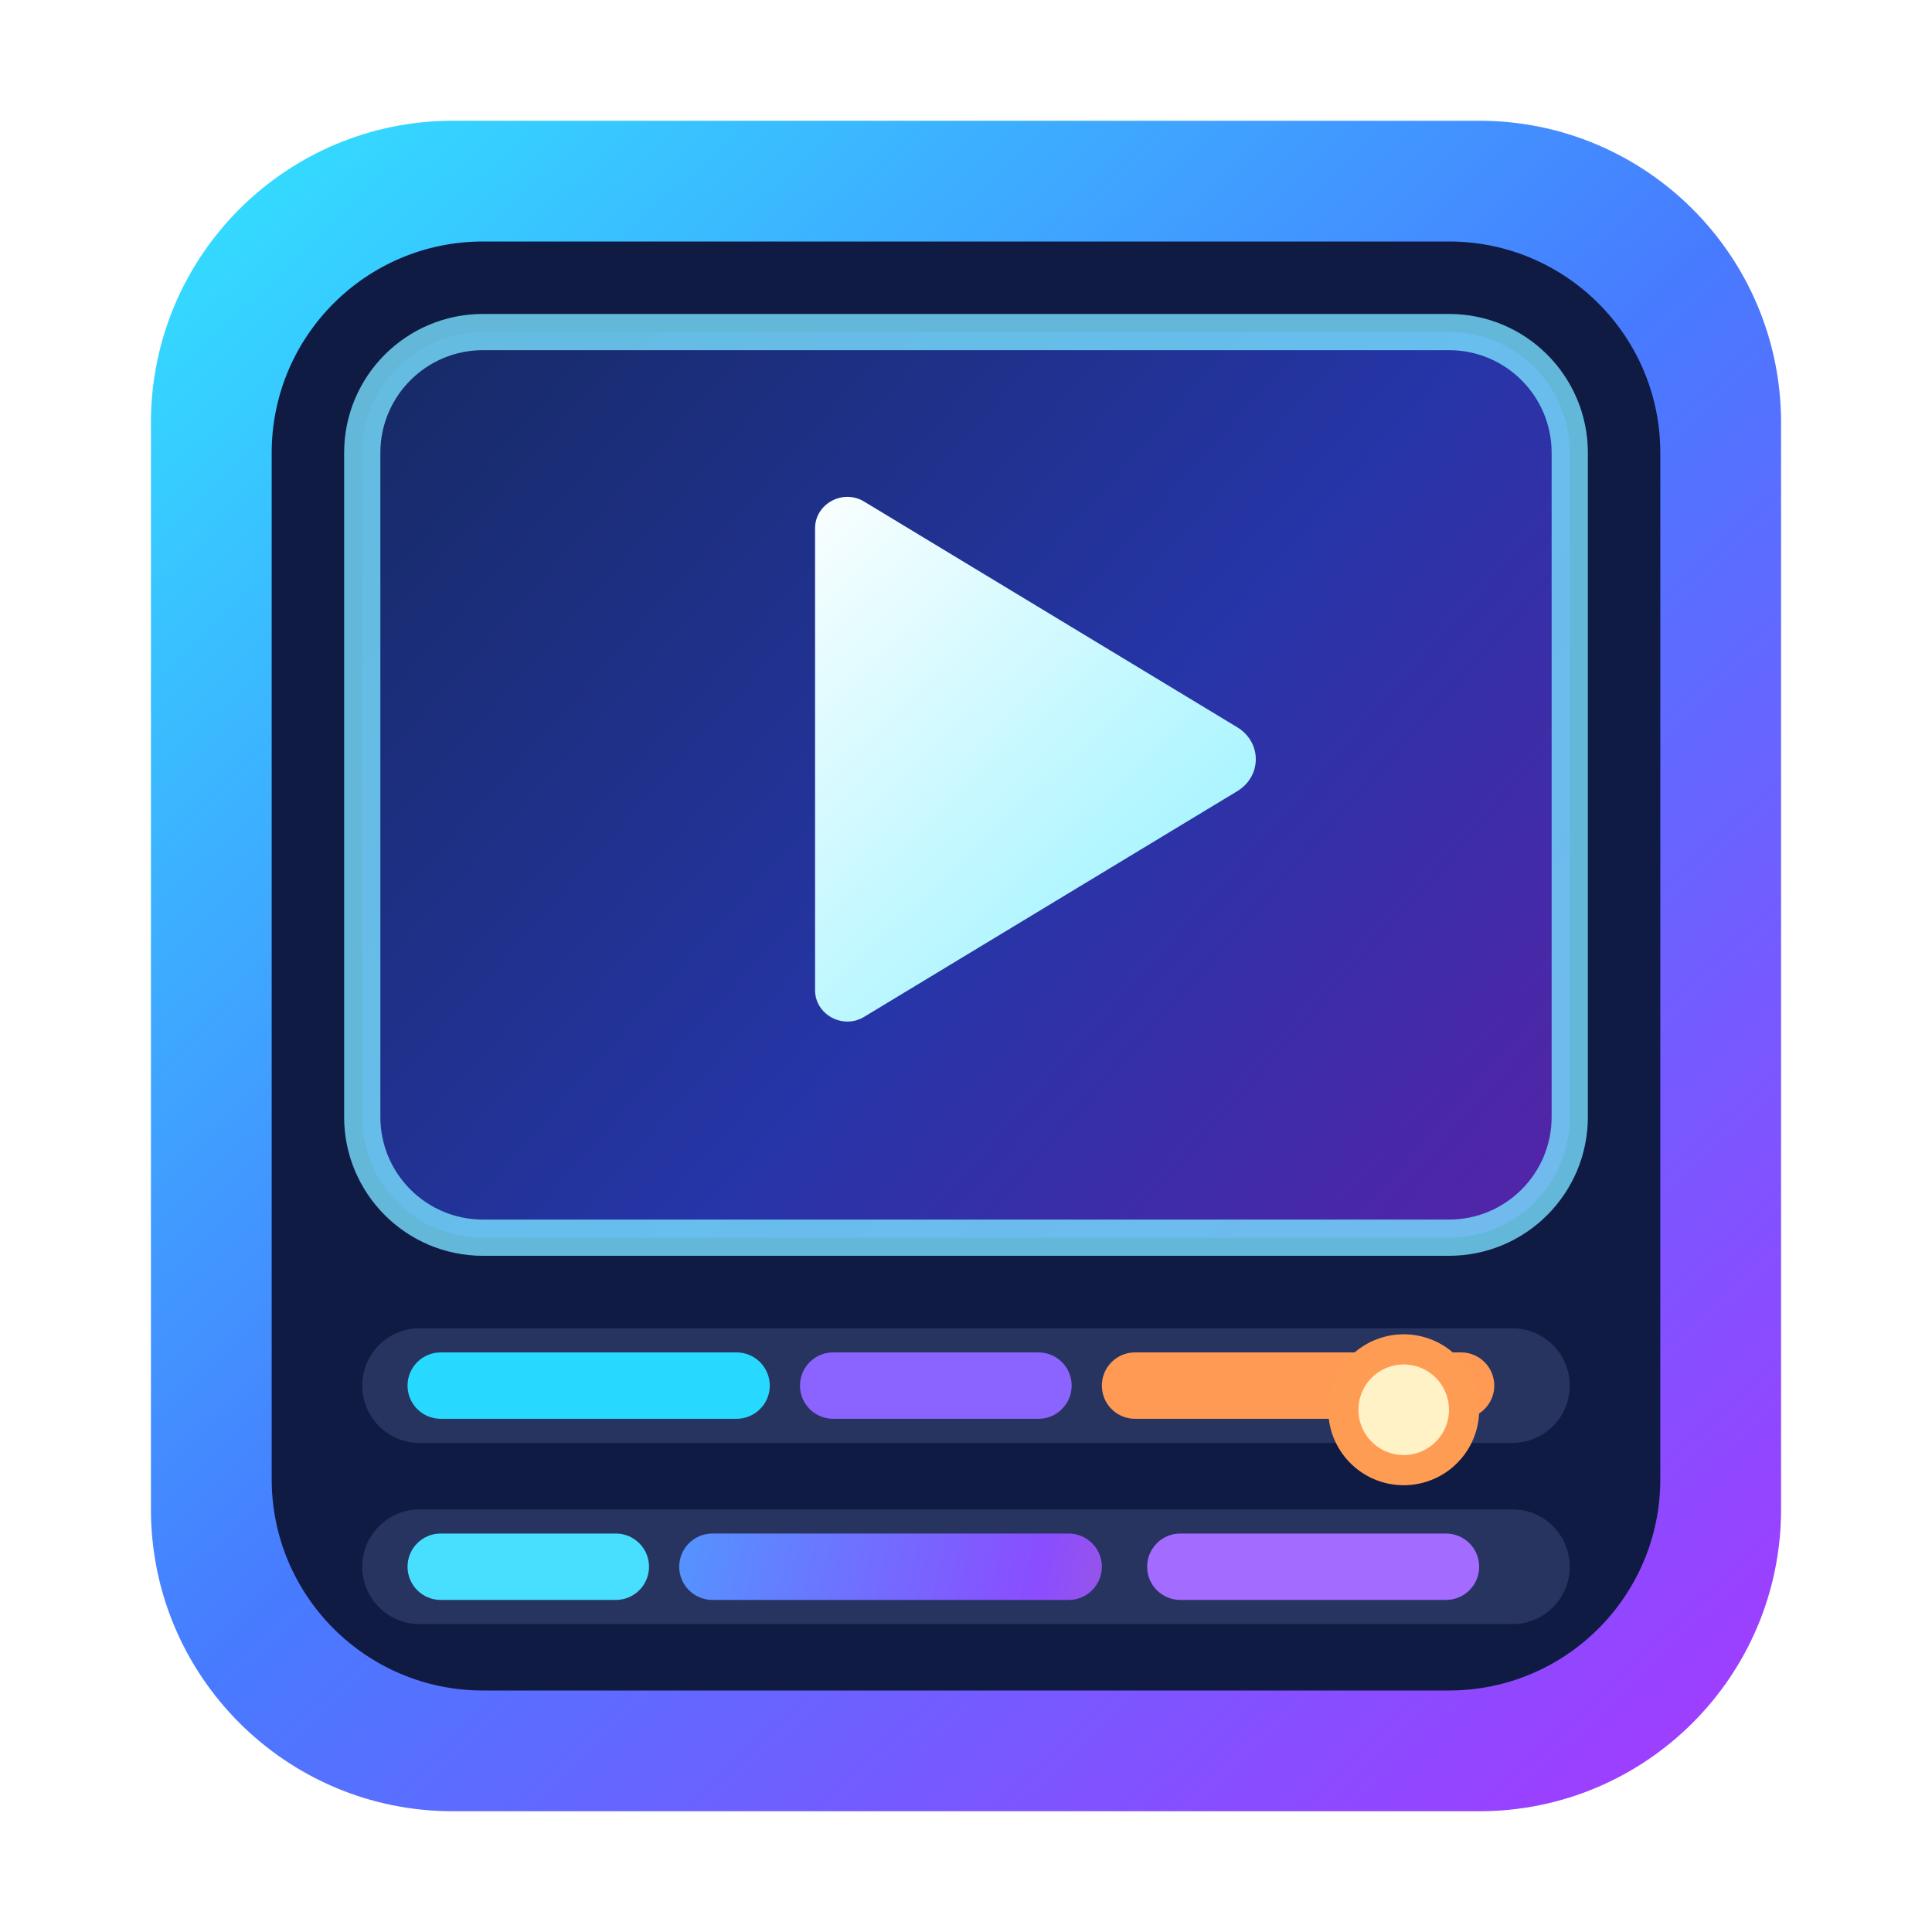
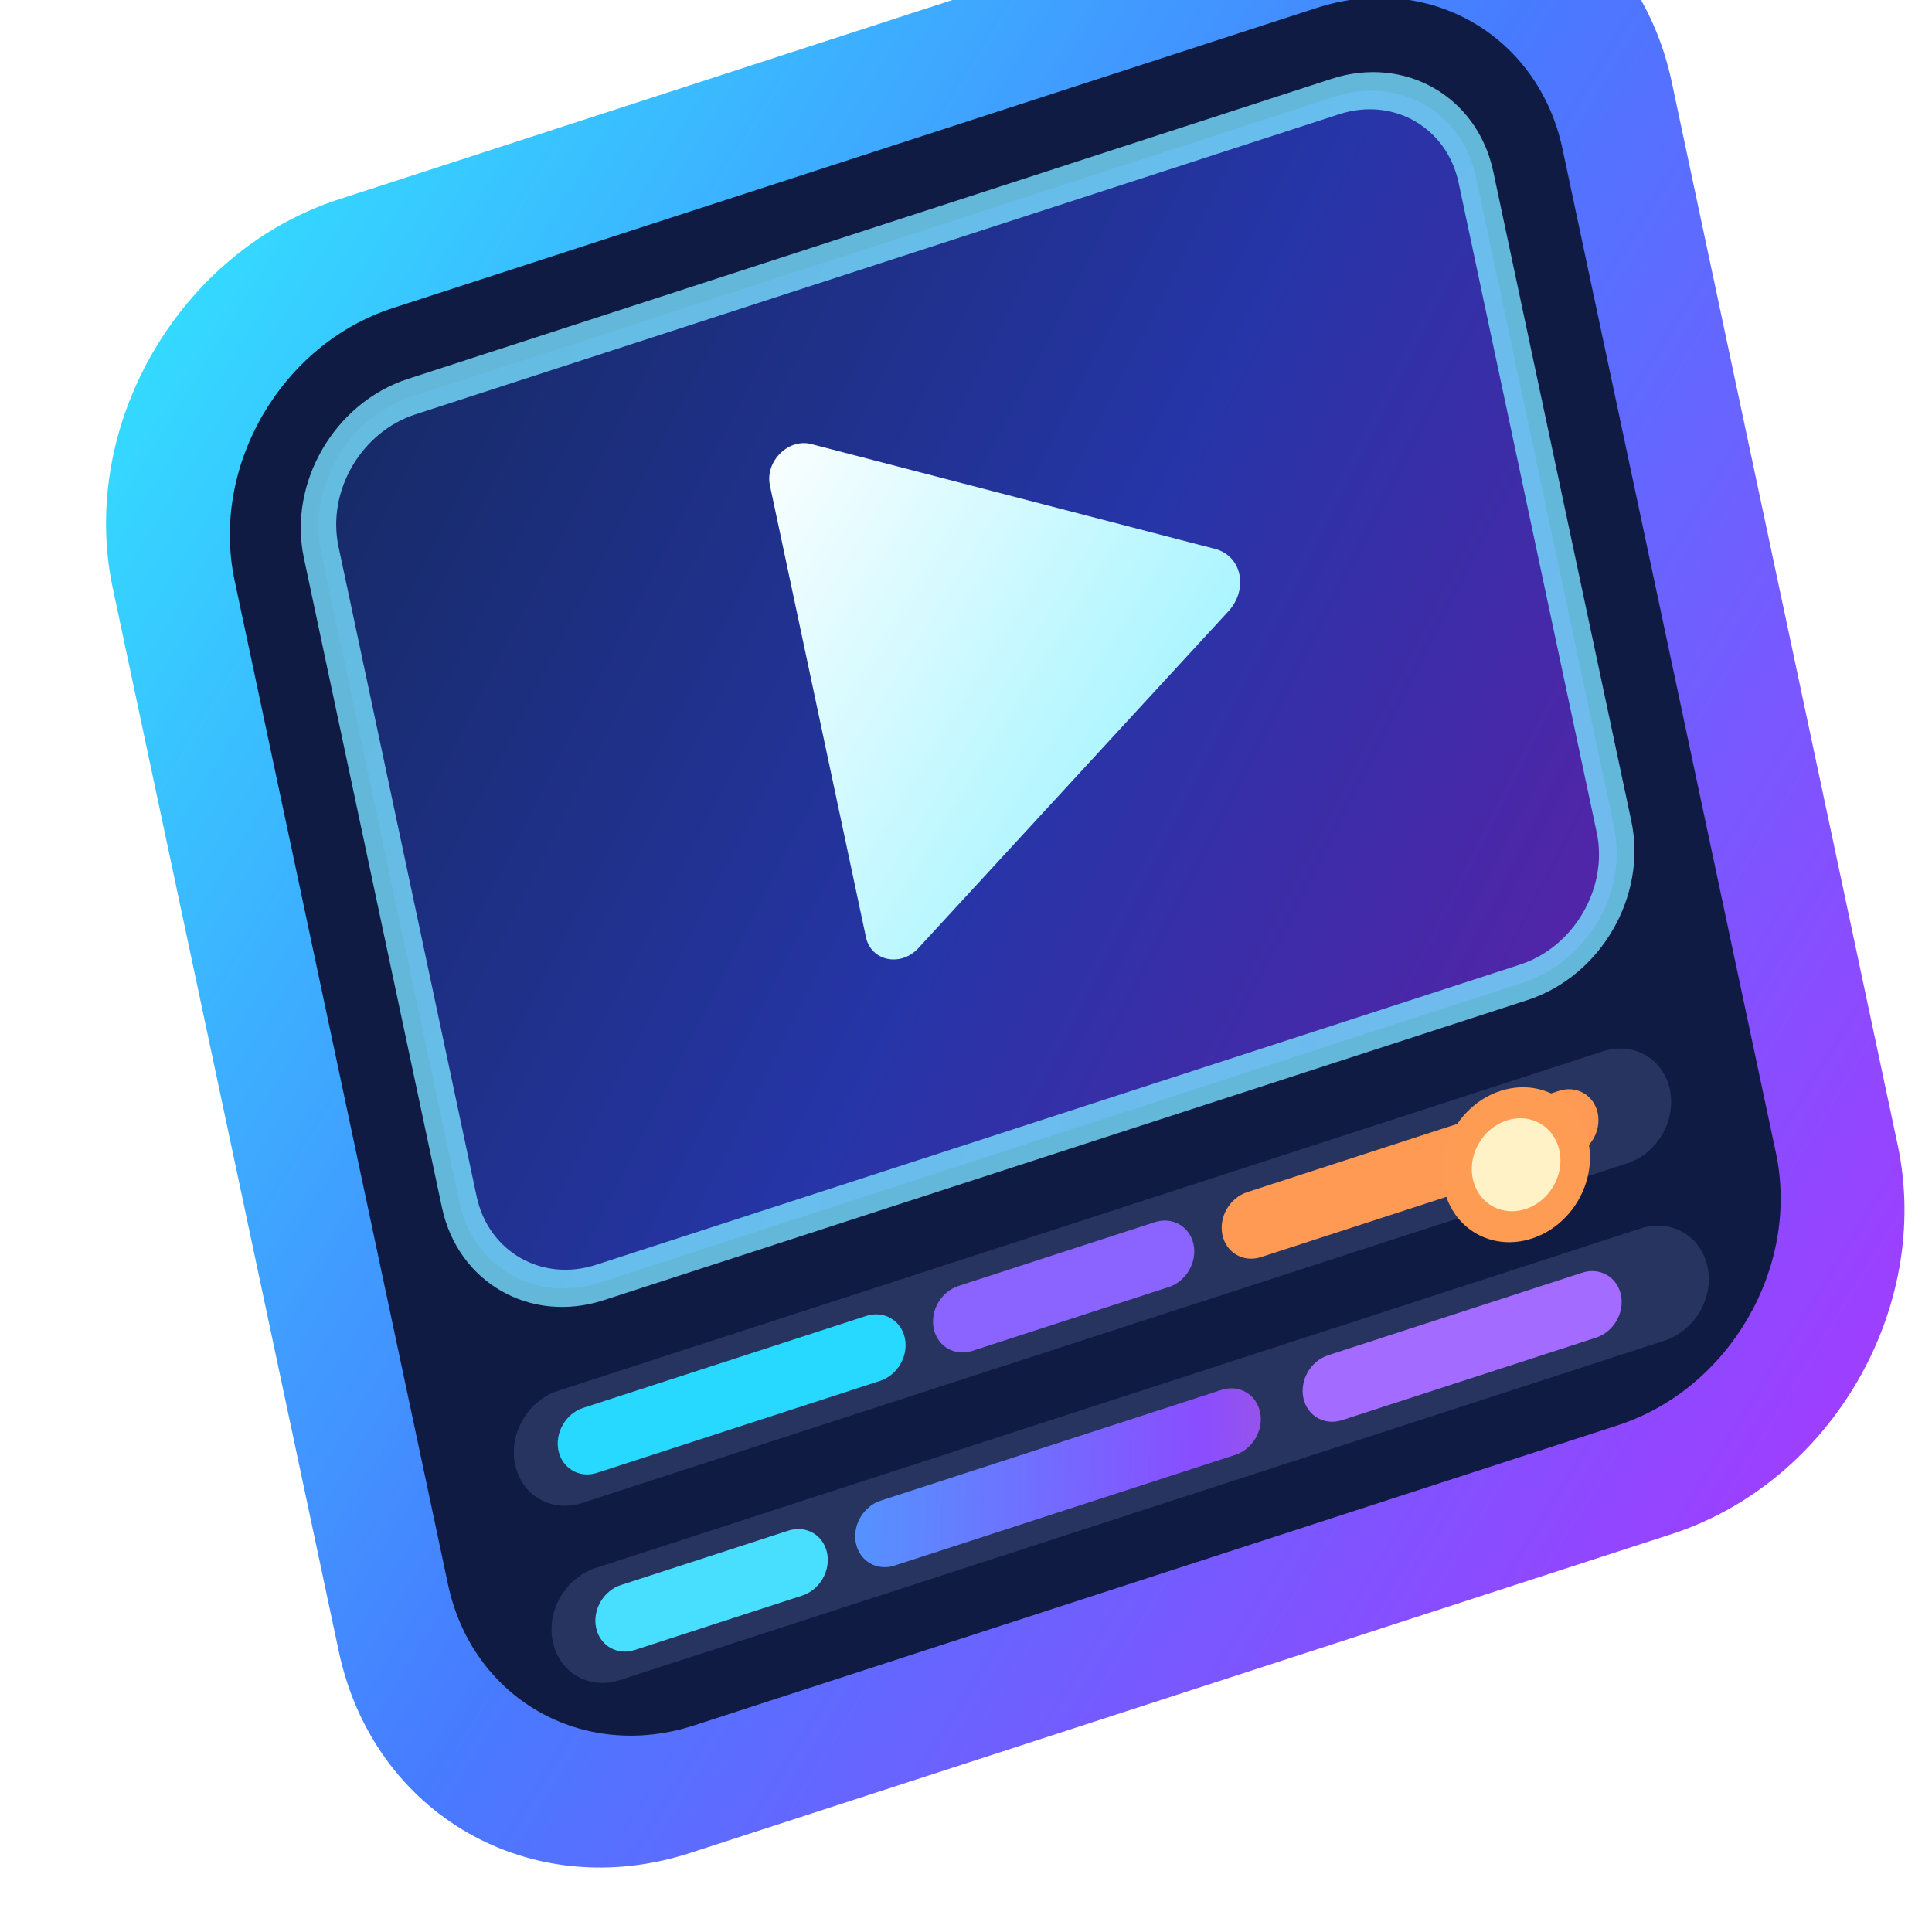
<svg xmlns="http://www.w3.org/2000/svg" viewBox="0 0 64 64" fill="none">
  <defs>
    <linearGradient id="body" x1="8" y1="7" x2="57" y2="59" gradientUnits="userSpaceOnUse">
      <stop stop-color="#34D9FF" />
      <stop offset=".48" stop-color="#477BFF" />
      <stop offset="1" stop-color="#A23BFF" />
    </linearGradient>
    <linearGradient id="screen" x1="14" y1="12" x2="49" y2="43" gradientUnits="userSpaceOnUse">
      <stop stop-color="#172B69" />
      <stop offset=".55" stop-color="#2635A7" />
      <stop offset="1" stop-color="#5424A8" />
    </linearGradient>
    <linearGradient id="play" x1="25" y1="17" x2="43" y2="36" gradientUnits="userSpaceOnUse">
      <stop stop-color="#FFFFFF" />
      <stop offset="1" stop-color="#83F0FF" />
    </linearGradient>
    <linearGradient id="tracks" x1="12" y1="46" x2="53" y2="56" gradientUnits="userSpaceOnUse">
      <stop stop-color="#20D8FF" />
      <stop offset=".55" stop-color="#8A4DFF" />
      <stop offset="1" stop-color="#FF8B45" />
    </linearGradient>
  </defs>
-   <rect x="5" y="4" width="54" height="56" rx="10" fill="url(#body)" />
-   <rect x="9" y="8" width="46" height="48" rx="7" fill="#101B43" />
-   <rect x="12" y="11" width="40" height="30" rx="4" fill="url(#screen)" stroke="#78DFFF" stroke-opacity=".8" stroke-width="1.2" />
-   <path d="M27 17.5C27 16.7 27.9 16.2 28.6 16.6L41 24.1C41.8 24.6 41.8 25.7 41 26.2L28.6 33.7C27.9 34.1 27 33.6 27 32.8V17.5Z" fill="url(#play)" />
-   <rect x="12" y="44" width="40" height="3.8" rx="1.9" fill="#26345F" />
-   <rect x="13.5" y="44.8" width="12" height="2.2" rx="1.1" fill="#27D8FF" />
-   <rect x="26.5" y="44.8" width="9" height="2.2" rx="1.1" fill="#8B63FF" />
-   <rect x="36.5" y="44.8" width="13" height="2.2" rx="1.1" fill="#FF9A55" />
-   <rect x="12" y="50" width="40" height="3.8" rx="1.9" fill="#26345F" />
-   <rect x="13.5" y="50.8" width="8" height="2.2" rx="1.1" fill="#48DFFF" />
-   <rect x="22.5" y="50.8" width="14" height="2.2" rx="1.1" fill="url(#tracks)" />
-   <rect x="38" y="50.8" width="11" height="2.2" rx="1.1" fill="#A36BFF" />
-   <circle cx="46.5" cy="46.7" r="2" fill="#FFF2C6" stroke="#FF9C54" stroke-width="1" />
+   <g transform="translate(2 0) rotate(-12 32 32) skewY(-6)">
+     <rect x="5" y="4" width="54" height="56" rx="10" fill="url(#body)" />
+     <rect x="9" y="8" width="46" height="48" rx="7" fill="#101B43" />
+     <rect x="12" y="11" width="40" height="30" rx="4" fill="url(#screen)" stroke="#78DFFF" stroke-opacity=".8" stroke-width="1.2" />
+     <path d="M27 17.5C27 16.7 27.9 16.2 28.6 16.6L41 24.1C41.8 24.6 41.8 25.7 41 26.2L28.6 33.7C27.9 34.1 27 33.6 27 32.8V17.5Z" fill="url(#play)" />
+     <rect x="12" y="44" width="40" height="3.8" rx="1.9" fill="#26345F" />
+     <rect x="13.5" y="44.8" width="12" height="2.2" rx="1.1" fill="#27D8FF" />
+     <rect x="26.5" y="44.8" width="9" height="2.2" rx="1.1" fill="#8B63FF" />
+     <rect x="36.5" y="44.8" width="13" height="2.2" rx="1.1" fill="#FF9A55" />
+     <rect x="12" y="50" width="40" height="3.8" rx="1.9" fill="#26345F" />
+     <rect x="13.5" y="50.8" width="8" height="2.2" rx="1.1" fill="#48DFFF" />
+     <rect x="22.5" y="50.8" width="14" height="2.2" rx="1.1" fill="url(#tracks)" />
+     <rect x="38" y="50.8" width="11" height="2.2" rx="1.1" fill="#A36BFF" />
+     <circle cx="46.5" cy="46.7" r="2" fill="#FFF2C6" stroke="#FF9C54" stroke-width="1" />
+   </g>
</svg>
